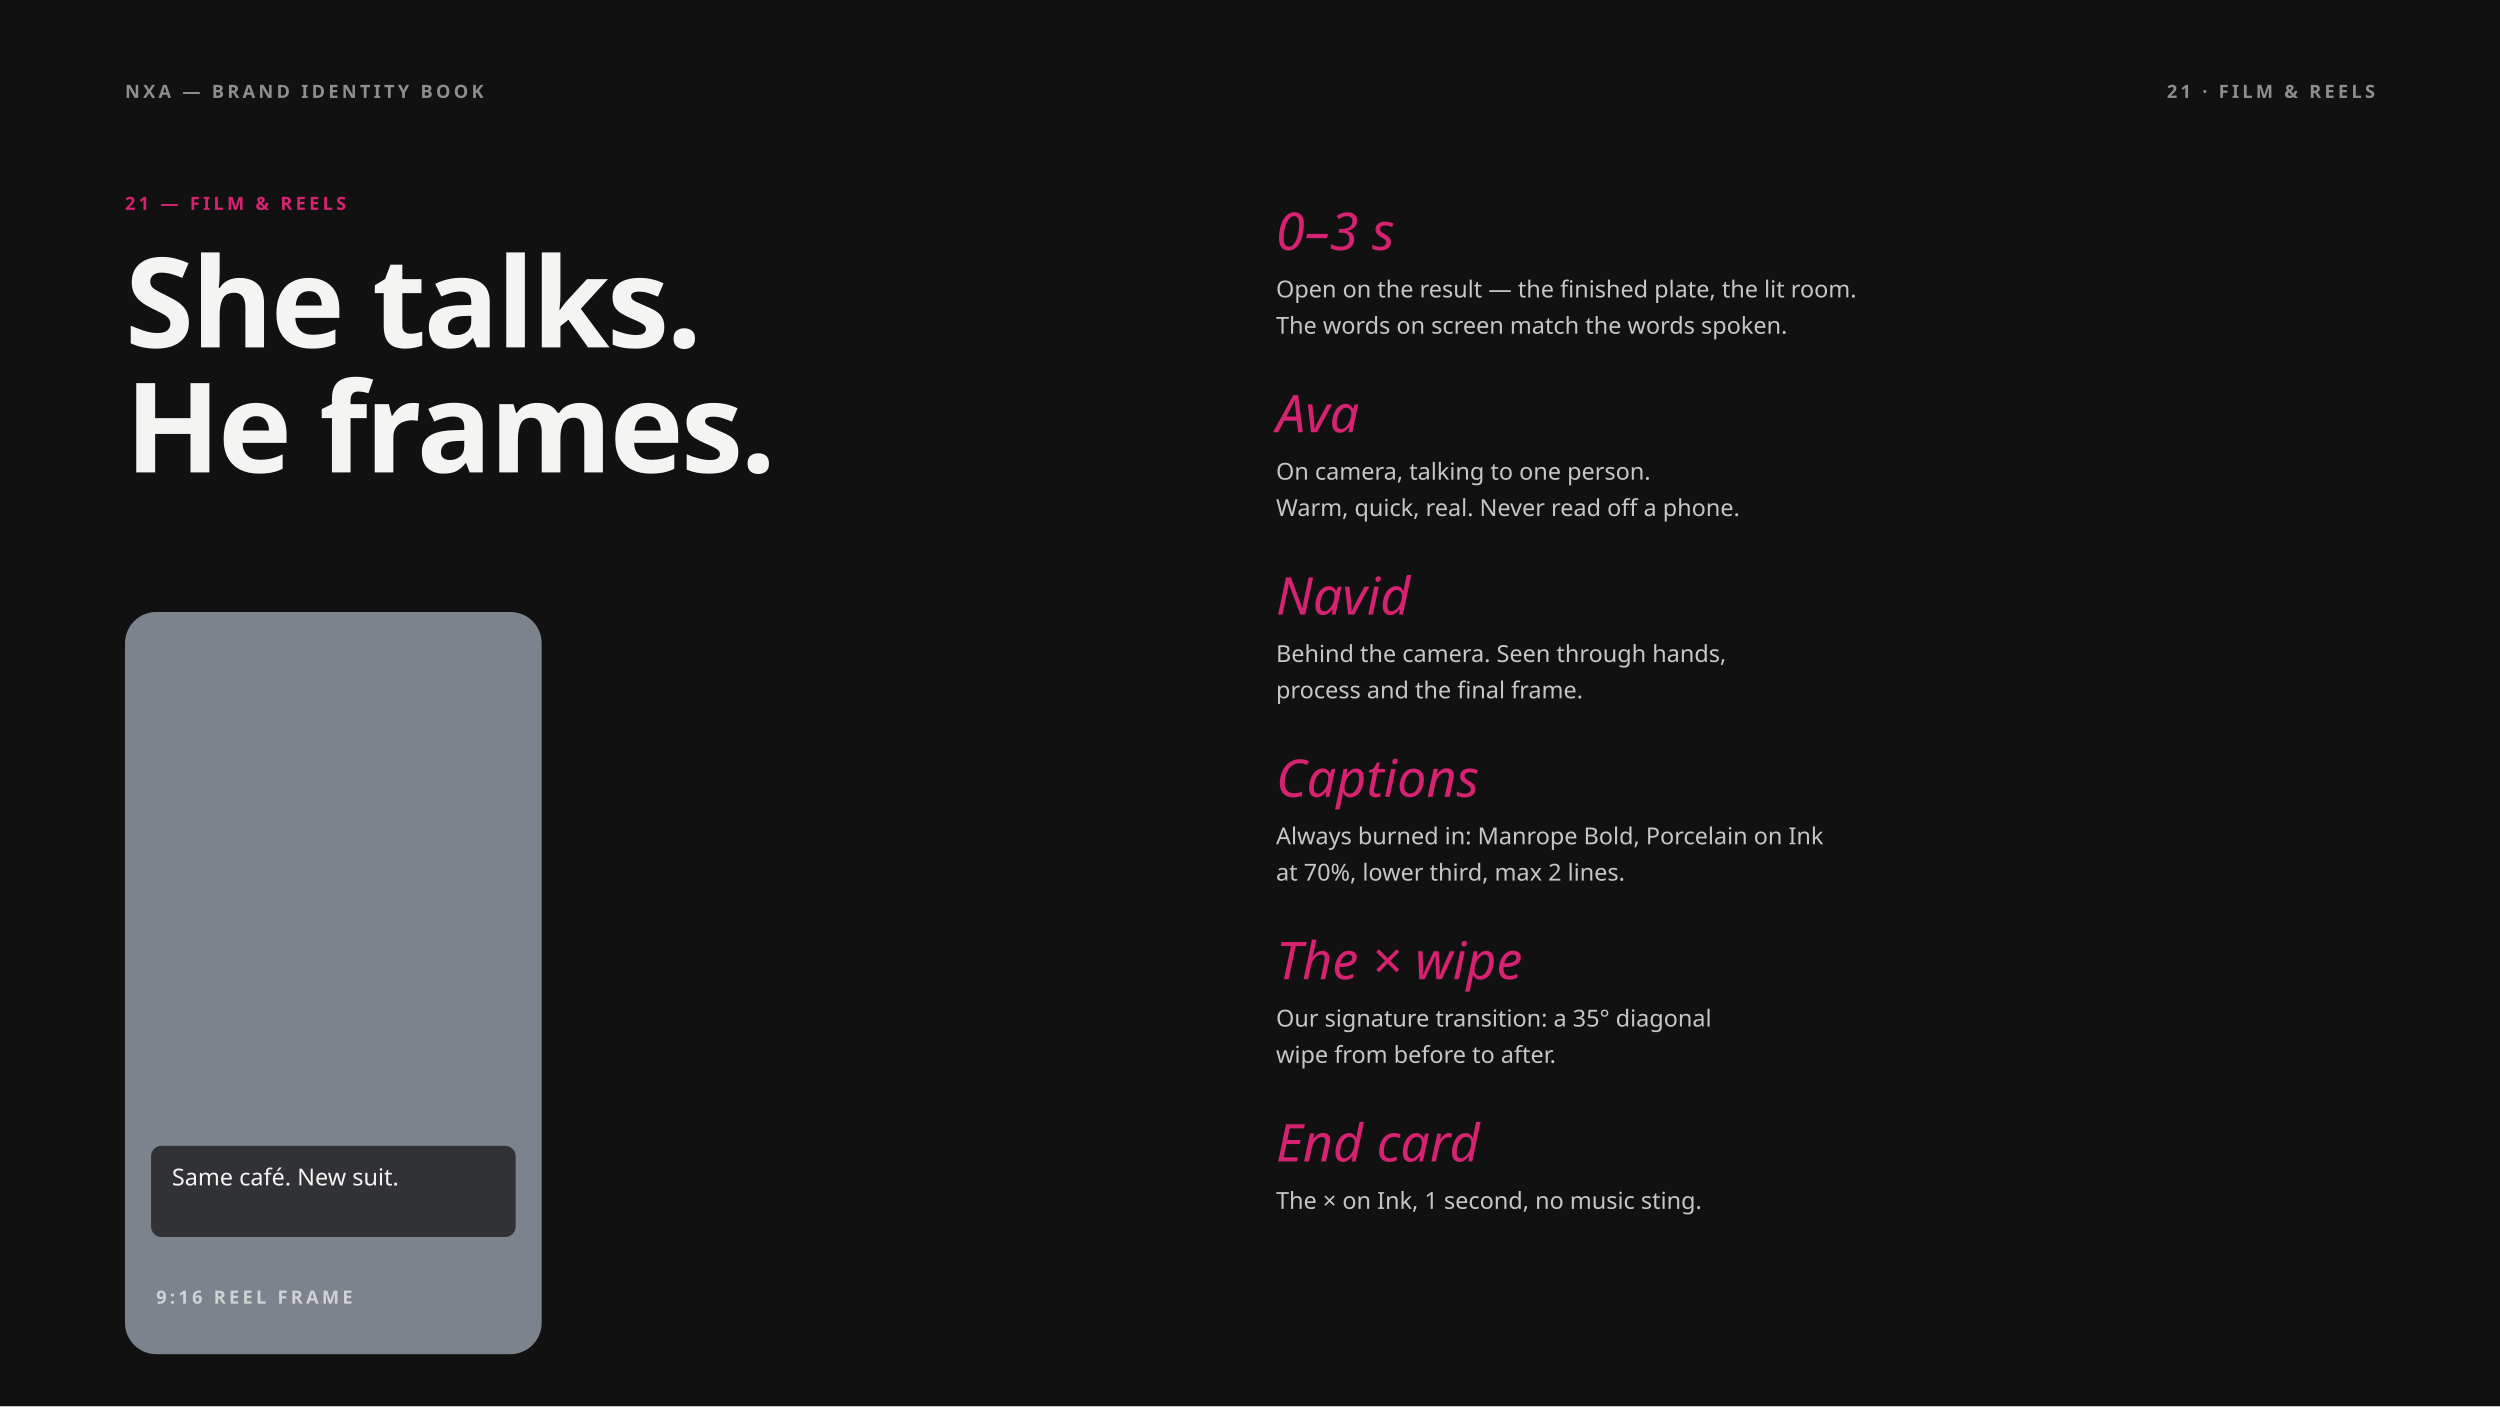
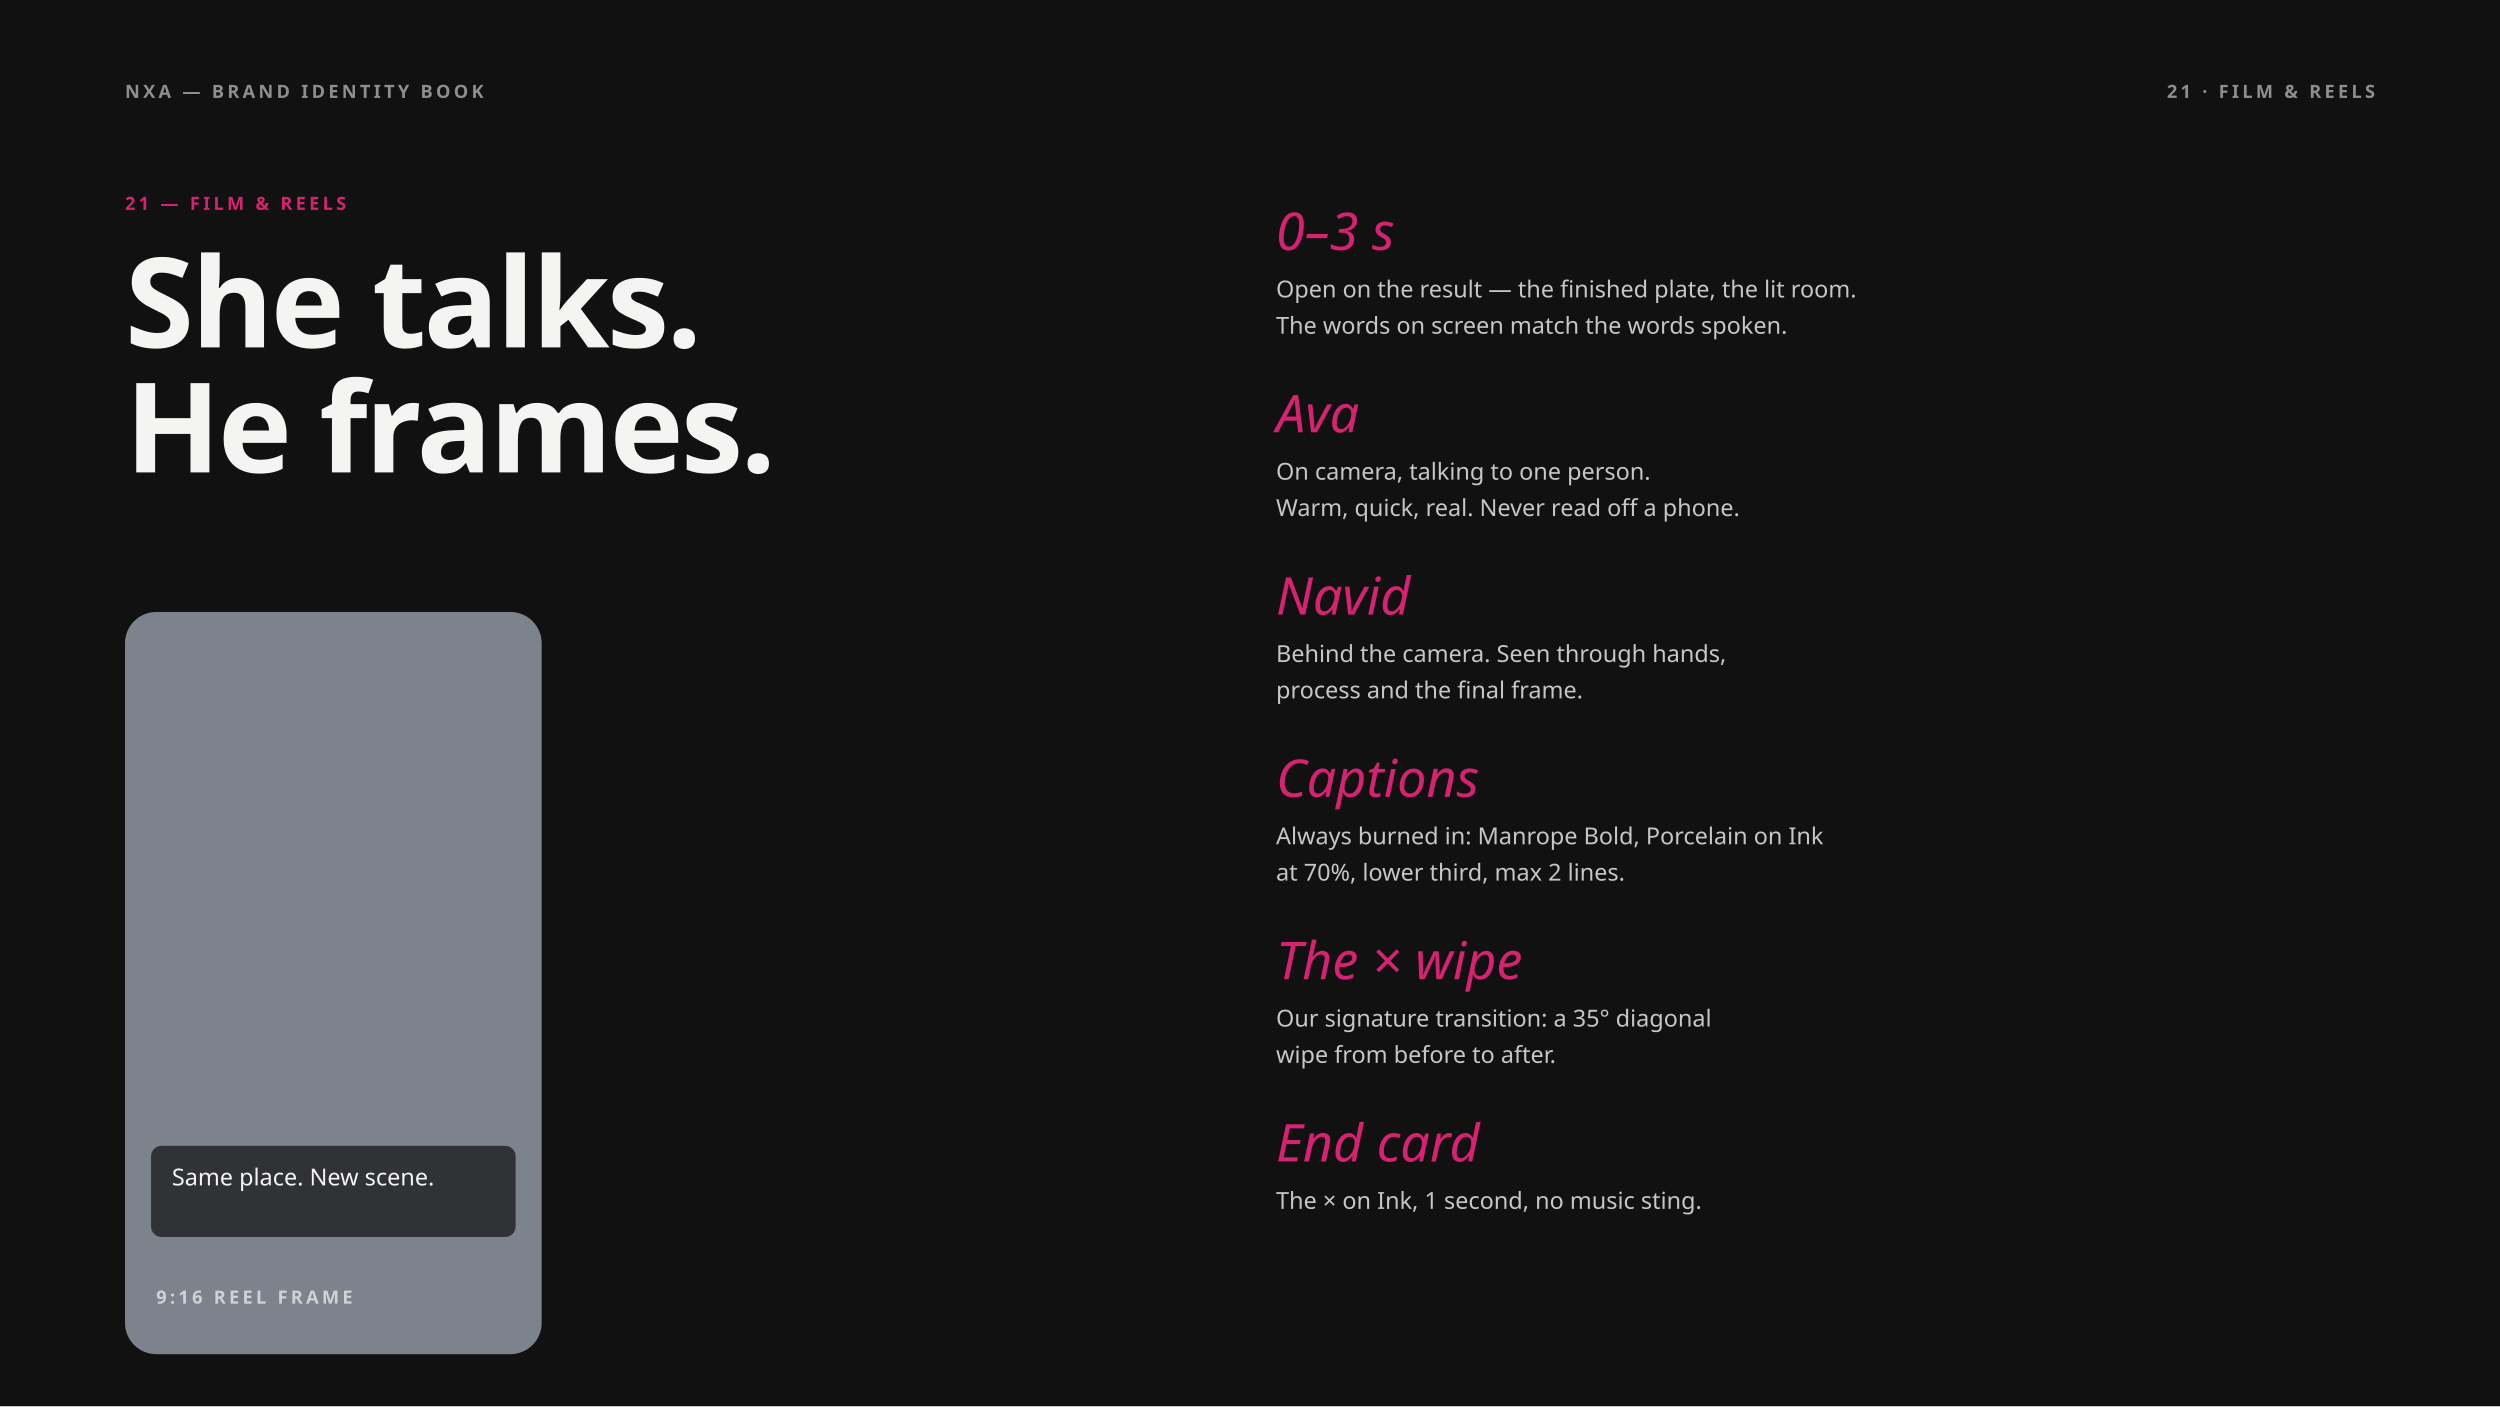
<svg xmlns="http://www.w3.org/2000/svg" width="1920" height="1080" viewBox="0 0 1920 1080">
  <rect x="0" y="0" width="1920" height="1080" rx="0" fill="#111111" fill-opacity="1" />
  <text x="96" y="75.2" font-family="Manrope" font-weight="700" font-style="normal" font-size="14" letter-spacing="2.5" fill="#F4F4F2" fill-opacity="0.55" text-anchor="start">
    <tspan x="96" dy="0.0">NXA — BRAND IDENTITY BOOK</tspan>
  </text>
  <text x="1824" y="75.2" font-family="Manrope" font-weight="700" font-style="normal" font-size="14" letter-spacing="2.5" fill="#F4F4F2" fill-opacity="0.55" text-anchor="end">
    <tspan x="1824" dy="0.0">21  ·  FILM &amp; REELS</tspan>
  </text>
  <text x="96" y="161.2" font-family="Manrope" font-weight="700" font-style="normal" font-size="14" letter-spacing="2.5" fill="#D62271" fill-opacity="1" text-anchor="start">
    <tspan x="96" dy="0.0">21 — FILM &amp; REELS</tspan>
  </text>
  <text x="96" y="266.8" font-family="Syne" font-weight="800" font-style="normal" font-size="96" letter-spacing="-2" fill="#F4F4F2" fill-opacity="1" text-anchor="start">
    <tspan x="96" dy="0.0">She talks.</tspan>
    <tspan x="96" dy="96.0">He frames.</tspan>
  </text>
  <text x="980" y="192.0" font-family="Instrument Serif" font-weight="400" font-style="italic" font-size="40" letter-spacing="0" fill="#D62271" fill-opacity="1" text-anchor="start">
    <tspan x="980" dy="0.0">0–3 s</tspan>
  </text>
  <text x="980" y="228.4" font-family="Manrope" font-weight="400" font-style="normal" font-size="18" letter-spacing="0" fill="#F4F4F2" fill-opacity="0.8" text-anchor="start">
    <tspan x="980" dy="0.0">Open on the result — the finished plate, the lit room.</tspan>
    <tspan x="980" dy="27.9">The words on screen match the words spoken.</tspan>
  </text>
  <text x="980" y="332.0" font-family="Instrument Serif" font-weight="400" font-style="italic" font-size="40" letter-spacing="0" fill="#D62271" fill-opacity="1" text-anchor="start">
    <tspan x="980" dy="0.0">Ava</tspan>
  </text>
  <text x="980" y="368.4" font-family="Manrope" font-weight="400" font-style="normal" font-size="18" letter-spacing="0" fill="#F4F4F2" fill-opacity="0.8" text-anchor="start">
    <tspan x="980" dy="0.0">On camera, talking to one person.</tspan>
    <tspan x="980" dy="27.9">Warm, quick, real. Never read off a phone.</tspan>
  </text>
  <text x="980" y="472.0" font-family="Instrument Serif" font-weight="400" font-style="italic" font-size="40" letter-spacing="0" fill="#D62271" fill-opacity="1" text-anchor="start">
    <tspan x="980" dy="0.0">Navid</tspan>
  </text>
  <text x="980" y="508.4" font-family="Manrope" font-weight="400" font-style="normal" font-size="18" letter-spacing="0" fill="#F4F4F2" fill-opacity="0.8" text-anchor="start">
    <tspan x="980" dy="0.0">Behind the camera. Seen through hands,</tspan>
    <tspan x="980" dy="27.9">process and the final frame.</tspan>
  </text>
  <text x="980" y="612.0" font-family="Instrument Serif" font-weight="400" font-style="italic" font-size="40" letter-spacing="0" fill="#D62271" fill-opacity="1" text-anchor="start">
    <tspan x="980" dy="0.0">Captions</tspan>
  </text>
  <text x="980" y="648.4" font-family="Manrope" font-weight="400" font-style="normal" font-size="18" letter-spacing="0" fill="#F4F4F2" fill-opacity="0.8" text-anchor="start">
    <tspan x="980" dy="0.0">Always burned in: Manrope Bold, Porcelain on Ink</tspan>
    <tspan x="980" dy="27.9">at 70%, lower third, max 2 lines.</tspan>
  </text>
  <text x="980" y="752.0" font-family="Instrument Serif" font-weight="400" font-style="italic" font-size="40" letter-spacing="0" fill="#D62271" fill-opacity="1" text-anchor="start">
    <tspan x="980" dy="0.0">The × wipe</tspan>
  </text>
  <text x="980" y="788.4" font-family="Manrope" font-weight="400" font-style="normal" font-size="18" letter-spacing="0" fill="#F4F4F2" fill-opacity="0.8" text-anchor="start">
    <tspan x="980" dy="0.0">Our signature transition: a 35° diagonal</tspan>
    <tspan x="980" dy="27.9">wipe from before to after.</tspan>
  </text>
  <text x="980" y="892.0" font-family="Instrument Serif" font-weight="400" font-style="italic" font-size="40" letter-spacing="0" fill="#D62271" fill-opacity="1" text-anchor="start">
    <tspan x="980" dy="0.0">End card</tspan>
  </text>
  <text x="980" y="928.4" font-family="Manrope" font-weight="400" font-style="normal" font-size="18" letter-spacing="0" fill="#F4F4F2" fill-opacity="0.8" text-anchor="start">
    <tspan x="980" dy="0.0">The × on Ink, 1 second, no music sting.</tspan>
  </text>
  <rect x="96" y="470" width="320" height="570" rx="24" fill="#7D838D" fill-opacity="1" />
  <text x="120" y="1001.2" font-family="Manrope" font-weight="700" font-style="normal" font-size="14" letter-spacing="2.5" fill="#F4F4F2" fill-opacity="0.7" text-anchor="start">
    <tspan x="120" dy="0.0">9:16 REEL FRAME</tspan>
  </text>
  <rect x="116" y="880" width="280" height="70" rx="8" fill="#111111" fill-opacity="0.7" />
  <text x="132" y="910.4" font-family="Manrope" font-weight="400" font-style="normal" font-size="18" letter-spacing="0" fill="#F4F4F2" fill-opacity="1" text-anchor="start">
-     <tspan x="132" dy="0.0">Same café. New suit.</tspan>
+     <tspan x="132" dy="0.0">Same place. New scene.</tspan>
  </text>
</svg>
